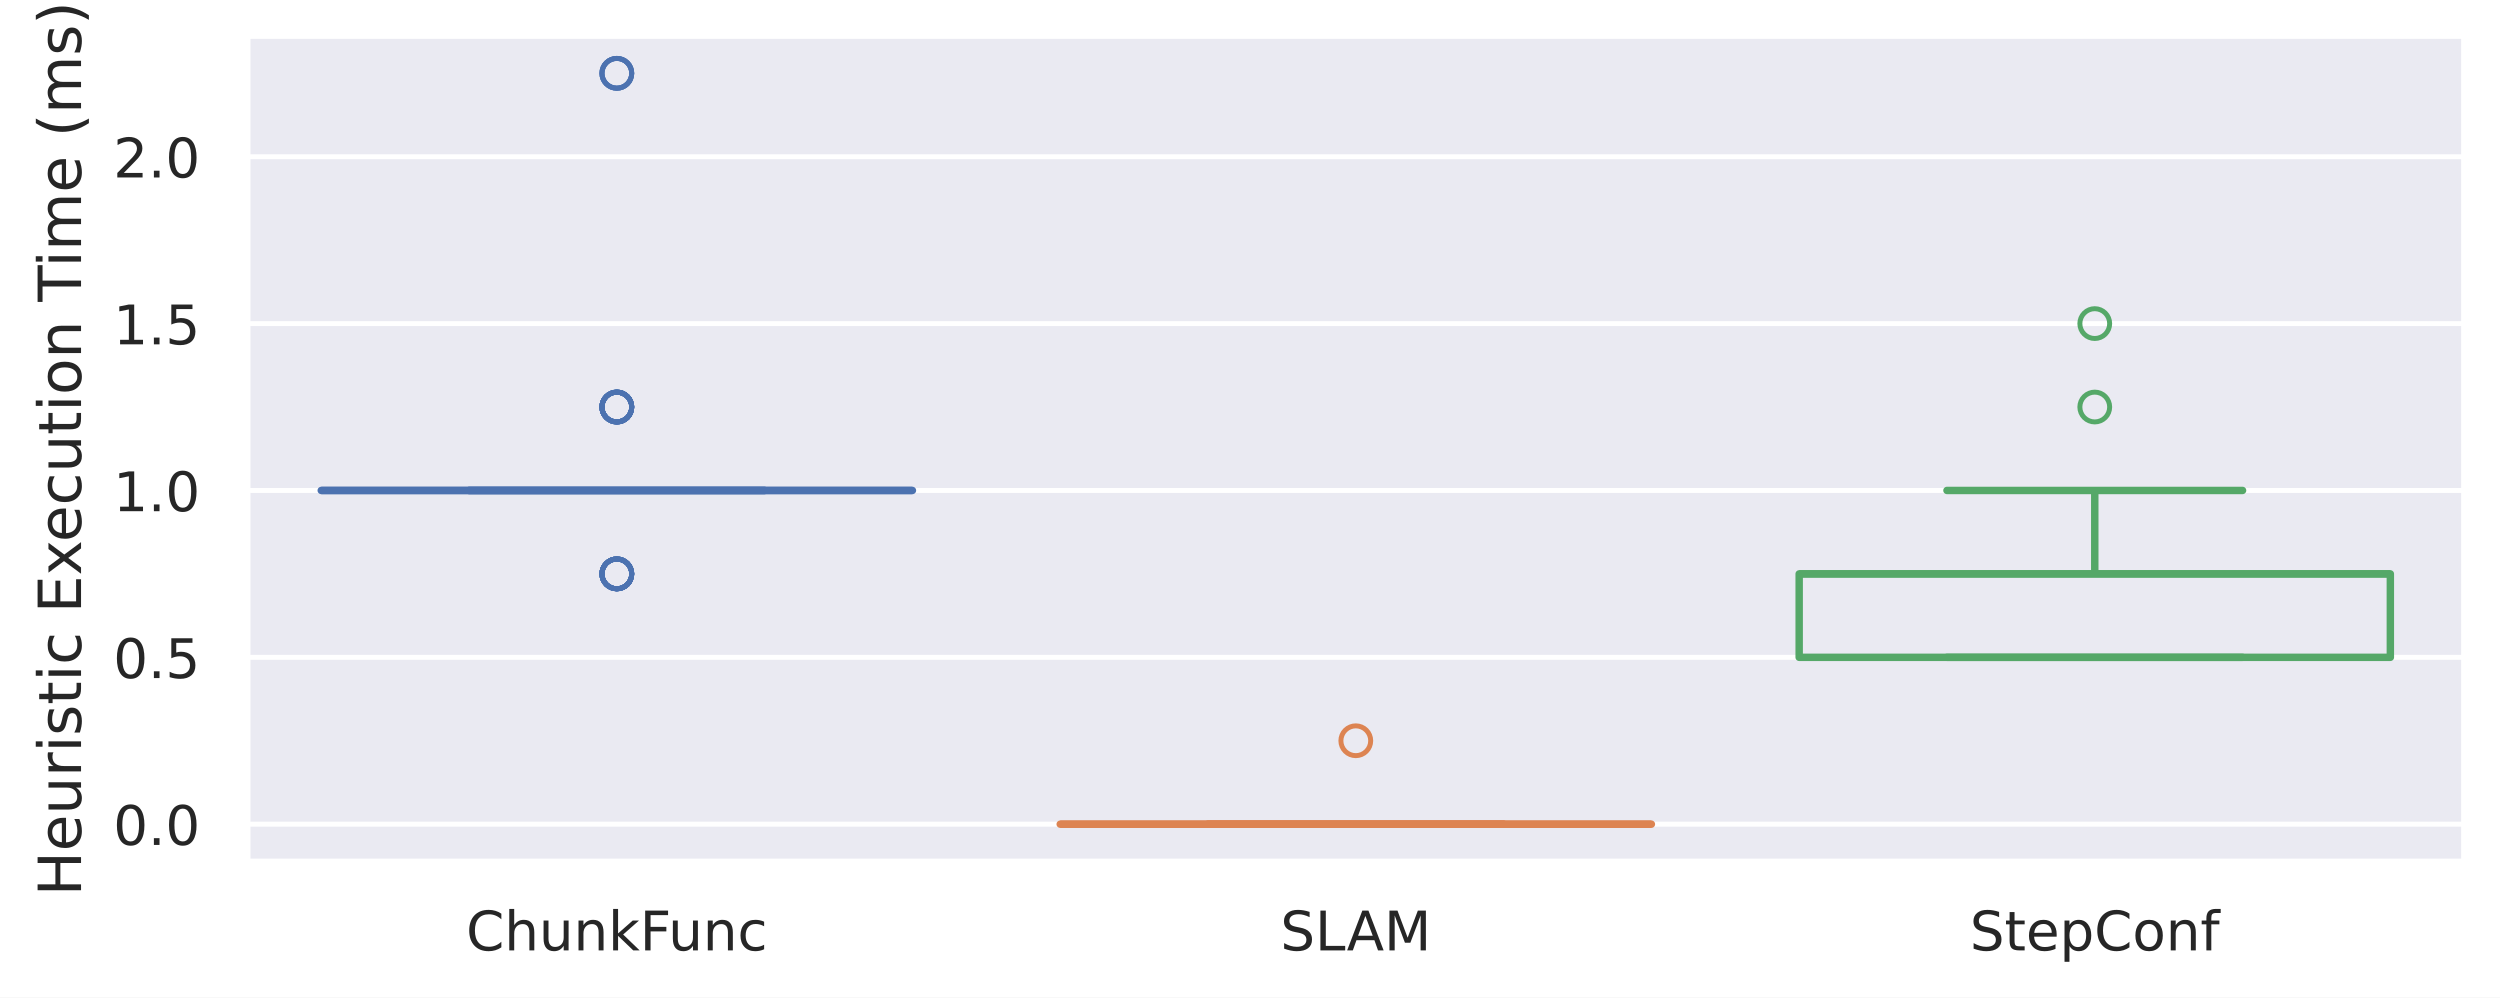
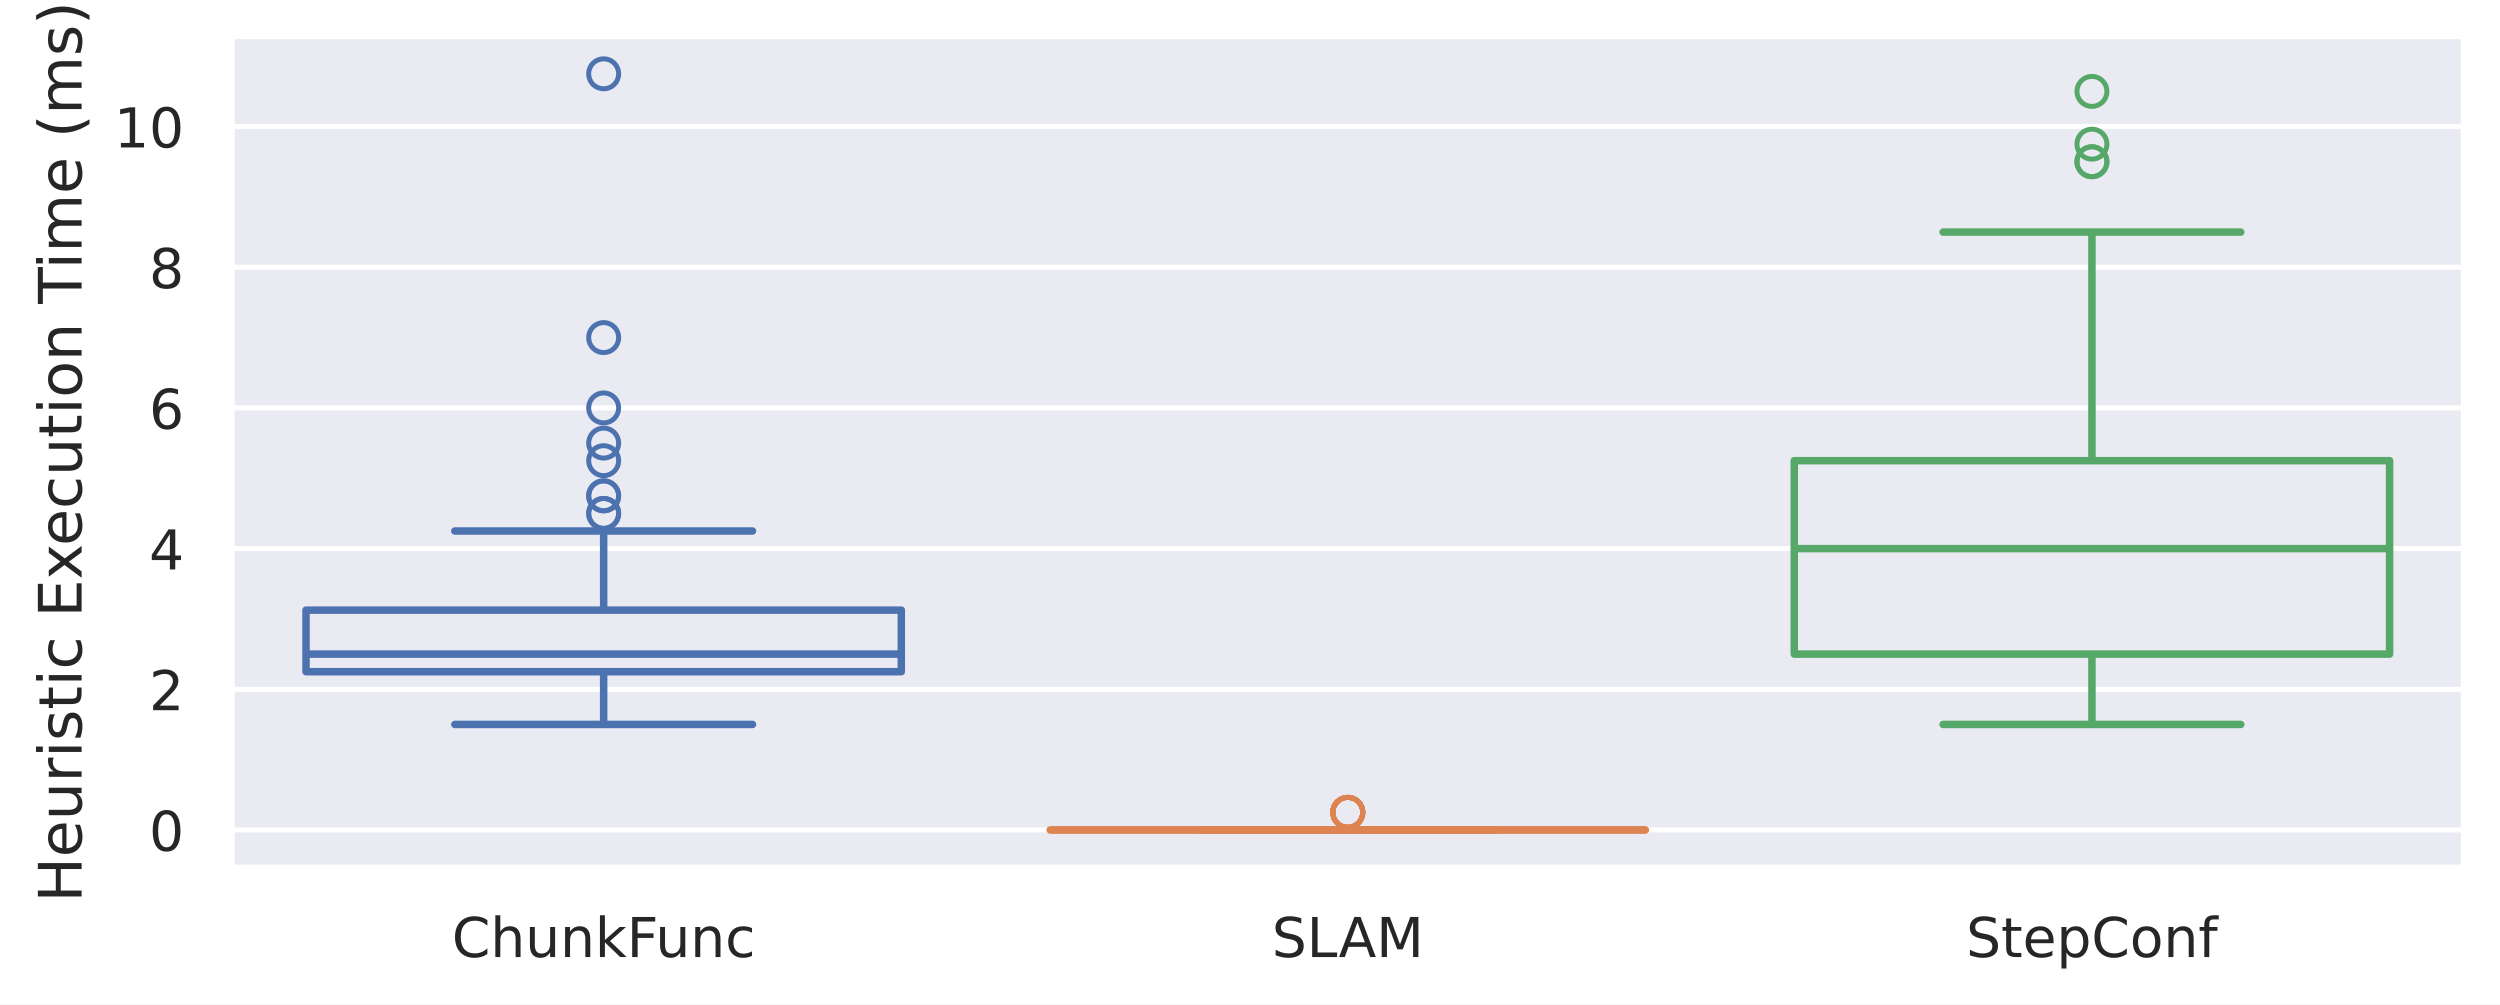
- <svg xmlns="http://www.w3.org/2000/svg" xmlns:xlink="http://www.w3.org/1999/xlink" width="503.407pt" height="200.866pt" viewBox="0 0 503.407 200.866" version="1.1">
+ <svg xmlns="http://www.w3.org/2000/svg" xmlns:xlink="http://www.w3.org/1999/xlink" width="499.911pt" height="200.866pt" viewBox="0 0 499.911 200.866" version="1.1">
  <defs>
    <style type="text/css">*{stroke-linejoin: round; stroke-linecap: butt}</style>
  </defs>
  <g id="figure_1">
    <g id="patch_1">
-       <path d="M 0 200.866  L 503.407 200.866  L 503.407 0  L 0 0  z " style="fill: #ffffff" />
+       <path d="M 0 200.866  L 499.911 200.866  L 499.911 0  L 0 0  z " style="fill: #ffffff" />
    </g>
    <g id="axes_1">
      <g id="patch_2">
-         <path d="M 49.807 173.52  L 496.207 173.52  L 496.207 7.2  L 49.807 7.2  z " style="fill: #eaeaf2" />
+         <path d="M 46.311 173.52  L 492.711 173.52  L 492.711 7.2  L 46.311 7.2  z " style="fill: #eaeaf2" />
      </g>
      <g id="matplotlib.axis_1">
        <g id="xtick_1">
          <g id="text_1">
-             <g style="fill: #262626" transform="translate(93.86867 191.3783) scale(0.11 -0.11)">
+             <g style="fill: #262626" transform="translate(90.37273 191.3783) scale(0.11 -0.11)">
              <defs>
                <path id="DejaVuSans-43" d="M 4122 4306  L 4122 3641  Q 3803 3938 3442 4084  Q 3081 4231 2675 4231  Q 1875 4231 1450 3742  Q 1025 3253 1025 2328  Q 1025 1406 1450 917  Q 1875 428 2675 428  Q 3081 428 3442 575  Q 3803 722 4122 1019  L 4122 359  Q 3791 134 3420 21  Q 3050 -91 2638 -91  Q 1578 -91 968 557  Q 359 1206 359 2328  Q 359 3453 968 4101  Q 1578 4750 2638 4750  Q 3056 4750 3426 4639  Q 3797 4528 4122 4306  z " transform="scale(0.015625)" />
                <path id="DejaVuSans-68" d="M 3513 2113  L 3513 0  L 2938 0  L 2938 2094  Q 2938 2591 2744 2837  Q 2550 3084 2163 3084  Q 1697 3084 1428 2787  Q 1159 2491 1159 1978  L 1159 0  L 581 0  L 581 4863  L 1159 4863  L 1159 2956  Q 1366 3272 1645 3428  Q 1925 3584 2291 3584  Q 2894 3584 3203 3211  Q 3513 2838 3513 2113  z " transform="scale(0.015625)" />
                <path id="DejaVuSans-75" d="M 544 1381  L 544 3500  L 1119 3500  L 1119 1403  Q 1119 906 1312 657  Q 1506 409 1894 409  Q 2359 409 2629 706  Q 2900 1003 2900 1516  L 2900 3500  L 3475 3500  L 3475 0  L 2900 0  L 2900 538  Q 2691 219 2414 64  Q 2138 -91 1772 -91  Q 1169 -91 856 284  Q 544 659 544 1381  z M 1991 3584  L 1991 3584  z " transform="scale(0.015625)" />
                <path id="DejaVuSans-6e" d="M 3513 2113  L 3513 0  L 2938 0  L 2938 2094  Q 2938 2591 2744 2837  Q 2550 3084 2163 3084  Q 1697 3084 1428 2787  Q 1159 2491 1159 1978  L 1159 0  L 581 0  L 581 3500  L 1159 3500  L 1159 2956  Q 1366 3272 1645 3428  Q 1925 3584 2291 3584  Q 2894 3584 3203 3211  Q 3513 2838 3513 2113  z " transform="scale(0.015625)" />
                <path id="DejaVuSans-6b" d="M 581 4863  L 1159 4863  L 1159 1991  L 2875 3500  L 3609 3500  L 1753 1863  L 3688 0  L 2938 0  L 1159 1709  L 1159 0  L 581 0  L 581 4863  z " transform="scale(0.015625)" />
                <path id="DejaVuSans-46" d="M 628 4666  L 3309 4666  L 3309 4134  L 1259 4134  L 1259 2759  L 3109 2759  L 3109 2228  L 1259 2228  L 1259 0  L 628 0  L 628 4666  z " transform="scale(0.015625)" />
                <path id="DejaVuSans-63" d="M 3122 3366  L 3122 2828  Q 2878 2963 2633 3030  Q 2388 3097 2138 3097  Q 1578 3097 1268 2742  Q 959 2388 959 1747  Q 959 1106 1268 751  Q 1578 397 2138 397  Q 2388 397 2633 464  Q 2878 531 3122 666  L 3122 134  Q 2881 22 2623 -34  Q 2366 -91 2075 -91  Q 1284 -91 818 406  Q 353 903 353 1747  Q 353 2603 823 3093  Q 1294 3584 2113 3584  Q 2378 3584 2631 3529  Q 2884 3475 3122 3366  z " transform="scale(0.015625)" />
              </defs>
              <use xlink:href="#DejaVuSans-43" />
              <use xlink:href="#DejaVuSans-68" x="69.824" />
              <use xlink:href="#DejaVuSans-75" x="133.203" />
              <use xlink:href="#DejaVuSans-6e" x="196.582" />
              <use xlink:href="#DejaVuSans-6b" x="259.961" />
              <use xlink:href="#DejaVuSans-46" x="317.871" />
              <use xlink:href="#DejaVuSans-75" x="369.891" />
              <use xlink:href="#DejaVuSans-6e" x="433.27" />
              <use xlink:href="#DejaVuSans-63" x="496.648" />
            </g>
          </g>
        </g>
        <g id="xtick_2">
          <g id="text_2">
-             <g style="fill: #262626" transform="translate(257.8195 191.3783) scale(0.11 -0.11)">
+             <g style="fill: #262626" transform="translate(254.3235 191.3783) scale(0.11 -0.11)">
              <defs>
                <path id="DejaVuSans-53" d="M 3425 4513  L 3425 3897  Q 3066 4069 2747 4153  Q 2428 4238 2131 4238  Q 1616 4238 1336 4038  Q 1056 3838 1056 3469  Q 1056 3159 1242 3001  Q 1428 2844 1947 2747  L 2328 2669  Q 3034 2534 3370 2195  Q 3706 1856 3706 1288  Q 3706 609 3251 259  Q 2797 -91 1919 -91  Q 1588 -91 1214 -16  Q 841 59 441 206  L 441 856  Q 825 641 1194 531  Q 1563 422 1919 422  Q 2459 422 2753 634  Q 3047 847 3047 1241  Q 3047 1584 2836 1778  Q 2625 1972 2144 2069  L 1759 2144  Q 1053 2284 737 2584  Q 422 2884 422 3419  Q 422 4038 858 4394  Q 1294 4750 2059 4750  Q 2388 4750 2728 4690  Q 3069 4631 3425 4513  z " transform="scale(0.015625)" />
                <path id="DejaVuSans-4c" d="M 628 4666  L 1259 4666  L 1259 531  L 3531 531  L 3531 0  L 628 0  L 628 4666  z " transform="scale(0.015625)" />
                <path id="DejaVuSans-41" d="M 2188 4044  L 1331 1722  L 3047 1722  L 2188 4044  z M 1831 4666  L 2547 4666  L 4325 0  L 3669 0  L 3244 1197  L 1141 1197  L 716 0  L 50 0  L 1831 4666  z " transform="scale(0.015625)" />
                <path id="DejaVuSans-4d" d="M 628 4666  L 1569 4666  L 2759 1491  L 3956 4666  L 4897 4666  L 4897 0  L 4281 0  L 4281 4097  L 3078 897  L 2444 897  L 1241 4097  L 1241 0  L 628 0  L 628 4666  z " transform="scale(0.015625)" />
              </defs>
              <use xlink:href="#DejaVuSans-53" />
              <use xlink:href="#DejaVuSans-4c" x="63.477" />
              <use xlink:href="#DejaVuSans-41" x="121.439" />
              <use xlink:href="#DejaVuSans-4d" x="189.848" />
            </g>
          </g>
        </g>
        <g id="xtick_3">
          <g id="text_3">
-             <g style="fill: #262626" transform="translate(396.6559 191.3783) scale(0.11 -0.11)">
+             <g style="fill: #262626" transform="translate(393.1599 191.3783) scale(0.11 -0.11)">
              <defs>
                <path id="DejaVuSans-74" d="M 1172 4494  L 1172 3500  L 2356 3500  L 2356 3053  L 1172 3053  L 1172 1153  Q 1172 725 1289 603  Q 1406 481 1766 481  L 2356 481  L 2356 0  L 1766 0  Q 1100 0 847 248  Q 594 497 594 1153  L 594 3053  L 172 3053  L 172 3500  L 594 3500  L 594 4494  L 1172 4494  z " transform="scale(0.015625)" />
                <path id="DejaVuSans-65" d="M 3597 1894  L 3597 1613  L 953 1613  Q 991 1019 1311 708  Q 1631 397 2203 397  Q 2534 397 2845 478  Q 3156 559 3463 722  L 3463 178  Q 3153 47 2828 -22  Q 2503 -91 2169 -91  Q 1331 -91 842 396  Q 353 884 353 1716  Q 353 2575 817 3079  Q 1281 3584 2069 3584  Q 2775 3584 3186 3129  Q 3597 2675 3597 1894  z M 3022 2063  Q 3016 2534 2758 2815  Q 2500 3097 2075 3097  Q 1594 3097 1305 2825  Q 1016 2553 972 2059  L 3022 2063  z " transform="scale(0.015625)" />
                <path id="DejaVuSans-70" d="M 1159 525  L 1159 -1331  L 581 -1331  L 581 3500  L 1159 3500  L 1159 2969  Q 1341 3281 1617 3432  Q 1894 3584 2278 3584  Q 2916 3584 3314 3078  Q 3713 2572 3713 1747  Q 3713 922 3314 415  Q 2916 -91 2278 -91  Q 1894 -91 1617 61  Q 1341 213 1159 525  z M 3116 1747  Q 3116 2381 2855 2742  Q 2594 3103 2138 3103  Q 1681 3103 1420 2742  Q 1159 2381 1159 1747  Q 1159 1113 1420 752  Q 1681 391 2138 391  Q 2594 391 2855 752  Q 3116 1113 3116 1747  z " transform="scale(0.015625)" />
                <path id="DejaVuSans-6f" d="M 1959 3097  Q 1497 3097 1228 2736  Q 959 2375 959 1747  Q 959 1119 1226 758  Q 1494 397 1959 397  Q 2419 397 2687 759  Q 2956 1122 2956 1747  Q 2956 2369 2687 2733  Q 2419 3097 1959 3097  z M 1959 3584  Q 2709 3584 3137 3096  Q 3566 2609 3566 1747  Q 3566 888 3137 398  Q 2709 -91 1959 -91  Q 1206 -91 779 398  Q 353 888 353 1747  Q 353 2609 779 3096  Q 1206 3584 1959 3584  z " transform="scale(0.015625)" />
                <path id="DejaVuSans-66" d="M 2375 4863  L 2375 4384  L 1825 4384  Q 1516 4384 1395 4259  Q 1275 4134 1275 3809  L 1275 3500  L 2222 3500  L 2222 3053  L 1275 3053  L 1275 0  L 697 0  L 697 3053  L 147 3053  L 147 3500  L 697 3500  L 697 3744  Q 697 4328 969 4595  Q 1241 4863 1831 4863  L 2375 4863  z " transform="scale(0.015625)" />
              </defs>
              <use xlink:href="#DejaVuSans-53" />
              <use xlink:href="#DejaVuSans-74" x="63.477" />
              <use xlink:href="#DejaVuSans-65" x="102.686" />
              <use xlink:href="#DejaVuSans-70" x="164.209" />
              <use xlink:href="#DejaVuSans-43" x="227.686" />
              <use xlink:href="#DejaVuSans-6f" x="297.51" />
              <use xlink:href="#DejaVuSans-6e" x="358.691" />
              <use xlink:href="#DejaVuSans-66" x="422.07" />
            </g>
          </g>
        </g>
      </g>
      <g id="matplotlib.axis_2">
        <g id="ytick_1">
          <g id="line2d_1">
-             <path d="M 49.807 165.96  L 496.207 165.96  " clip-path="url(#p58099655c0)" style="fill: none; stroke: #ffffff; stroke-linecap: round" />
+             <path d="M 46.311 165.96  L 492.711 165.96  " clip-path="url(#p63c5c1d29a)" style="fill: none; stroke: #ffffff; stroke-linecap: round" />
          </g>
          <g id="text_4">
-             <g style="fill: #262626" transform="translate(22.81375 170.1391) scale(0.11 -0.11)">
+             <g style="fill: #262626" transform="translate(29.8125 170.1391) scale(0.11 -0.11)">
              <defs>
                <path id="DejaVuSans-30" d="M 2034 4250  Q 1547 4250 1301 3770  Q 1056 3291 1056 2328  Q 1056 1369 1301 889  Q 1547 409 2034 409  Q 2525 409 2770 889  Q 3016 1369 3016 2328  Q 3016 3291 2770 3770  Q 2525 4250 2034 4250  z M 2034 4750  Q 2819 4750 3233 4129  Q 3647 3509 3647 2328  Q 3647 1150 3233 529  Q 2819 -91 2034 -91  Q 1250 -91 836 529  Q 422 1150 422 2328  Q 422 3509 836 4129  Q 1250 4750 2034 4750  z " transform="scale(0.015625)" />
-                 <path id="DejaVuSans-2e" d="M 684 794  L 1344 794  L 1344 0  L 684 0  L 684 794  z " transform="scale(0.015625)" />
              </defs>
              <use xlink:href="#DejaVuSans-30" />
-               <use xlink:href="#DejaVuSans-2e" x="63.623" />
-               <use xlink:href="#DejaVuSans-30" x="95.41" />
            </g>
          </g>
        </g>
        <g id="ytick_2">
          <g id="line2d_2">
-             <path d="M 49.807 132.36  L 496.207 132.36  " clip-path="url(#p58099655c0)" style="fill: none; stroke: #ffffff; stroke-linecap: round" />
+             <path d="M 46.311 137.83  L 492.711 137.83  " clip-path="url(#p63c5c1d29a)" style="fill: none; stroke: #ffffff; stroke-linecap: round" />
          </g>
          <g id="text_5">
-             <g style="fill: #262626" transform="translate(22.81375 136.5391) scale(0.11 -0.11)">
-               <defs>
-                 <path id="DejaVuSans-35" d="M 691 4666  L 3169 4666  L 3169 4134  L 1269 4134  L 1269 2991  Q 1406 3038 1543 3061  Q 1681 3084 1819 3084  Q 2600 3084 3056 2656  Q 3513 2228 3513 1497  Q 3513 744 3044 326  Q 2575 -91 1722 -91  Q 1428 -91 1123 -41  Q 819 9 494 109  L 494 744  Q 775 591 1075 516  Q 1375 441 1709 441  Q 2250 441 2565 725  Q 2881 1009 2881 1497  Q 2881 1984 2565 2268  Q 2250 2553 1709 2553  Q 1456 2553 1204 2497  Q 953 2441 691 2322  L 691 4666  z " transform="scale(0.015625)" />
-               </defs>
-               <use xlink:href="#DejaVuSans-30" />
-               <use xlink:href="#DejaVuSans-2e" x="63.623" />
-               <use xlink:href="#DejaVuSans-35" x="95.41" />
+             <g style="fill: #262626" transform="translate(29.8125 142.0089) scale(0.11 -0.11)">
+               <defs>
+                 <path id="DejaVuSans-32" d="M 1228 531  L 3431 531  L 3431 0  L 469 0  L 469 531  Q 828 903 1448 1529  Q 2069 2156 2228 2338  Q 2531 2678 2651 2914  Q 2772 3150 2772 3378  Q 2772 3750 2511 3984  Q 2250 4219 1831 4219  Q 1534 4219 1204 4116  Q 875 4013 500 3803  L 500 4441  Q 881 4594 1212 4672  Q 1544 4750 1819 4750  Q 2544 4750 2975 4387  Q 3406 4025 3406 3419  Q 3406 3131 3298 2873  Q 3191 2616 2906 2266  Q 2828 2175 2409 1742  Q 1991 1309 1228 531  z " transform="scale(0.015625)" />
+               </defs>
+               <use xlink:href="#DejaVuSans-32" />
            </g>
          </g>
        </g>
        <g id="ytick_3">
          <g id="line2d_3">
-             <path d="M 49.807 98.76  L 496.207 98.76  " clip-path="url(#p58099655c0)" style="fill: none; stroke: #ffffff; stroke-linecap: round" />
+             <path d="M 46.311 109.7  L 492.711 109.7  " clip-path="url(#p63c5c1d29a)" style="fill: none; stroke: #ffffff; stroke-linecap: round" />
          </g>
          <g id="text_6">
-             <g style="fill: #262626" transform="translate(22.81375 102.9391) scale(0.11 -0.11)">
-               <defs>
-                 <path id="DejaVuSans-31" d="M 794 531  L 1825 531  L 1825 4091  L 703 3866  L 703 4441  L 1819 4666  L 2450 4666  L 2450 531  L 3481 531  L 3481 0  L 794 0  L 794 531  z " transform="scale(0.015625)" />
-               </defs>
-               <use xlink:href="#DejaVuSans-31" />
-               <use xlink:href="#DejaVuSans-2e" x="63.623" />
-               <use xlink:href="#DejaVuSans-30" x="95.41" />
+             <g style="fill: #262626" transform="translate(29.8125 113.8787) scale(0.11 -0.11)">
+               <defs>
+                 <path id="DejaVuSans-34" d="M 2419 4116  L 825 1625  L 2419 1625  L 2419 4116  z M 2253 4666  L 3047 4666  L 3047 1625  L 3713 1625  L 3713 1100  L 3047 1100  L 3047 0  L 2419 0  L 2419 1100  L 313 1100  L 313 1709  L 2253 4666  z " transform="scale(0.015625)" />
+               </defs>
+               <use xlink:href="#DejaVuSans-34" />
            </g>
          </g>
        </g>
        <g id="ytick_4">
          <g id="line2d_4">
-             <path d="M 49.807 65.16  L 496.207 65.16  " clip-path="url(#p58099655c0)" style="fill: none; stroke: #ffffff; stroke-linecap: round" />
+             <path d="M 46.311 81.569  L 492.711 81.569  " clip-path="url(#p63c5c1d29a)" style="fill: none; stroke: #ffffff; stroke-linecap: round" />
          </g>
          <g id="text_7">
-             <g style="fill: #262626" transform="translate(22.81375 69.33914) scale(0.11 -0.11)">
-               <use xlink:href="#DejaVuSans-31" />
-               <use xlink:href="#DejaVuSans-2e" x="63.623" />
-               <use xlink:href="#DejaVuSans-35" x="95.41" />
+             <g style="fill: #262626" transform="translate(29.8125 85.74844) scale(0.11 -0.11)">
+               <defs>
+                 <path id="DejaVuSans-36" d="M 2113 2584  Q 1688 2584 1439 2293  Q 1191 2003 1191 1497  Q 1191 994 1439 701  Q 1688 409 2113 409  Q 2538 409 2786 701  Q 3034 994 3034 1497  Q 3034 2003 2786 2293  Q 2538 2584 2113 2584  z M 3366 4563  L 3366 3988  Q 3128 4100 2886 4159  Q 2644 4219 2406 4219  Q 1781 4219 1451 3797  Q 1122 3375 1075 2522  Q 1259 2794 1537 2939  Q 1816 3084 2150 3084  Q 2853 3084 3261 2657  Q 3669 2231 3669 1497  Q 3669 778 3244 343  Q 2819 -91 2113 -91  Q 1303 -91 875 529  Q 447 1150 447 2328  Q 447 3434 972 4092  Q 1497 4750 2381 4750  Q 2619 4750 2861 4703  Q 3103 4656 3366 4563  z " transform="scale(0.015625)" />
+               </defs>
+               <use xlink:href="#DejaVuSans-36" />
            </g>
          </g>
        </g>
        <g id="ytick_5">
          <g id="line2d_5">
-             <path d="M 49.807 31.56  L 496.207 31.56  " clip-path="url(#p58099655c0)" style="fill: none; stroke: #ffffff; stroke-linecap: round" />
+             <path d="M 46.311 53.439  L 492.711 53.439  " clip-path="url(#p63c5c1d29a)" style="fill: none; stroke: #ffffff; stroke-linecap: round" />
          </g>
          <g id="text_8">
-             <g style="fill: #262626" transform="translate(22.81375 35.73914) scale(0.11 -0.11)">
-               <defs>
-                 <path id="DejaVuSans-32" d="M 1228 531  L 3431 531  L 3431 0  L 469 0  L 469 531  Q 828 903 1448 1529  Q 2069 2156 2228 2338  Q 2531 2678 2651 2914  Q 2772 3150 2772 3378  Q 2772 3750 2511 3984  Q 2250 4219 1831 4219  Q 1534 4219 1204 4116  Q 875 4013 500 3803  L 500 4441  Q 881 4594 1212 4672  Q 1544 4750 1819 4750  Q 2544 4750 2975 4387  Q 3406 4025 3406 3419  Q 3406 3131 3298 2873  Q 3191 2616 2906 2266  Q 2828 2175 2409 1742  Q 1991 1309 1228 531  z " transform="scale(0.015625)" />
-               </defs>
-               <use xlink:href="#DejaVuSans-32" />
-               <use xlink:href="#DejaVuSans-2e" x="63.623" />
-               <use xlink:href="#DejaVuSans-30" x="95.41" />
-             </g>
-           </g>
-         </g>
-         <g id="text_9">
+             <g style="fill: #262626" transform="translate(29.8125 57.61821) scale(0.11 -0.11)">
+               <defs>
+                 <path id="DejaVuSans-38" d="M 2034 2216  Q 1584 2216 1326 1975  Q 1069 1734 1069 1313  Q 1069 891 1326 650  Q 1584 409 2034 409  Q 2484 409 2743 651  Q 3003 894 3003 1313  Q 3003 1734 2745 1975  Q 2488 2216 2034 2216  z M 1403 2484  Q 997 2584 770 2862  Q 544 3141 544 3541  Q 544 4100 942 4425  Q 1341 4750 2034 4750  Q 2731 4750 3128 4425  Q 3525 4100 3525 3541  Q 3525 3141 3298 2862  Q 3072 2584 2669 2484  Q 3125 2378 3379 2068  Q 3634 1759 3634 1313  Q 3634 634 3220 271  Q 2806 -91 2034 -91  Q 1263 -91 848 271  Q 434 634 434 1313  Q 434 1759 690 2068  Q 947 2378 1403 2484  z M 1172 3481  Q 1172 3119 1398 2916  Q 1625 2713 2034 2713  Q 2441 2713 2670 2916  Q 2900 3119 2900 3481  Q 2900 3844 2670 4047  Q 2441 4250 2034 4250  Q 1625 4250 1398 4047  Q 1172 3844 1172 3481  z " transform="scale(0.015625)" />
+               </defs>
+               <use xlink:href="#DejaVuSans-38" />
+             </g>
+           </g>
+         </g>
+         <g id="ytick_6">
+           <g id="line2d_6">
+             <path d="M 46.311 25.309  L 492.711 25.309  " clip-path="url(#p63c5c1d29a)" style="fill: none; stroke: #ffffff; stroke-linecap: round" />
+           </g>
+           <g id="text_9">
+             <g style="fill: #262626" transform="translate(22.81375 29.48798) scale(0.11 -0.11)">
+               <defs>
+                 <path id="DejaVuSans-31" d="M 794 531  L 1825 531  L 1825 4091  L 703 3866  L 703 4441  L 1819 4666  L 2450 4666  L 2450 531  L 3481 531  L 3481 0  L 794 0  L 794 531  z " transform="scale(0.015625)" />
+               </defs>
+               <use xlink:href="#DejaVuSans-31" />
+               <use xlink:href="#DejaVuSans-30" x="63.623" />
+             </g>
+           </g>
+         </g>
+         <g id="text_10">
          <g style="fill: #262626" transform="translate(16.31812 180.4378) rotate(-90) scale(0.12 -0.12)">
            <defs>
              <path id="DejaVuSans-48" d="M 628 4666  L 1259 4666  L 1259 2753  L 3553 2753  L 3553 4666  L 4184 4666  L 4184 0  L 3553 0  L 3553 2222  L 1259 2222  L 1259 0  L 628 0  L 628 4666  z " transform="scale(0.015625)" />
              <path id="DejaVuSans-72" d="M 2631 2963  Q 2534 3019 2420 3045  Q 2306 3072 2169 3072  Q 1681 3072 1420 2755  Q 1159 2438 1159 1844  L 1159 0  L 581 0  L 581 3500  L 1159 3500  L 1159 2956  Q 1341 3275 1631 3429  Q 1922 3584 2338 3584  Q 2397 3584 2469 3576  Q 2541 3569 2628 3553  L 2631 2963  z " transform="scale(0.015625)" />
              <path id="DejaVuSans-69" d="M 603 3500  L 1178 3500  L 1178 0  L 603 0  L 603 3500  z M 603 4863  L 1178 4863  L 1178 4134  L 603 4134  L 603 4863  z " transform="scale(0.015625)" />
              <path id="DejaVuSans-73" d="M 2834 3397  L 2834 2853  Q 2591 2978 2328 3040  Q 2066 3103 1784 3103  Q 1356 3103 1142 2972  Q 928 2841 928 2578  Q 928 2378 1081 2264  Q 1234 2150 1697 2047  L 1894 2003  Q 2506 1872 2764 1633  Q 3022 1394 3022 966  Q 3022 478 2636 193  Q 2250 -91 1575 -91  Q 1294 -91 989 -36  Q 684 19 347 128  L 347 722  Q 666 556 975 473  Q 1284 391 1588 391  Q 1994 391 2212 530  Q 2431 669 2431 922  Q 2431 1156 2273 1281  Q 2116 1406 1581 1522  L 1381 1569  Q 847 1681 609 1914  Q 372 2147 372 2553  Q 372 3047 722 3315  Q 1072 3584 1716 3584  Q 2034 3584 2315 3537  Q 2597 3491 2834 3397  z " transform="scale(0.015625)" />
              <path id="DejaVuSans-20" transform="scale(0.015625)" />
              <path id="DejaVuSans-45" d="M 628 4666  L 3578 4666  L 3578 4134  L 1259 4134  L 1259 2753  L 3481 2753  L 3481 2222  L 1259 2222  L 1259 531  L 3634 531  L 3634 0  L 628 0  L 628 4666  z " transform="scale(0.015625)" />
              <path id="DejaVuSans-78" d="M 3513 3500  L 2247 1797  L 3578 0  L 2900 0  L 1881 1375  L 863 0  L 184 0  L 1544 1831  L 300 3500  L 978 3500  L 1906 2253  L 2834 3500  L 3513 3500  z " transform="scale(0.015625)" />
              <path id="DejaVuSans-54" d="M -19 4666  L 3928 4666  L 3928 4134  L 2272 4134  L 2272 0  L 1638 0  L 1638 4134  L -19 4134  L -19 4666  z " transform="scale(0.015625)" />
              <path id="DejaVuSans-6d" d="M 3328 2828  Q 3544 3216 3844 3400  Q 4144 3584 4550 3584  Q 5097 3584 5394 3201  Q 5691 2819 5691 2113  L 5691 0  L 5113 0  L 5113 2094  Q 5113 2597 4934 2840  Q 4756 3084 4391 3084  Q 3944 3084 3684 2787  Q 3425 2491 3425 1978  L 3425 0  L 2847 0  L 2847 2094  Q 2847 2600 2669 2842  Q 2491 3084 2119 3084  Q 1678 3084 1418 2786  Q 1159 2488 1159 1978  L 1159 0  L 581 0  L 581 3500  L 1159 3500  L 1159 2956  Q 1356 3278 1631 3431  Q 1906 3584 2284 3584  Q 2666 3584 2933 3390  Q 3200 3197 3328 2828  z " transform="scale(0.015625)" />
              <path id="DejaVuSans-28" d="M 1984 4856  Q 1566 4138 1362 3434  Q 1159 2731 1159 2009  Q 1159 1288 1364 580  Q 1569 -128 1984 -844  L 1484 -844  Q 1016 -109 783 600  Q 550 1309 550 2009  Q 550 2706 781 3412  Q 1013 4119 1484 4856  L 1984 4856  z " transform="scale(0.015625)" />
              <path id="DejaVuSans-29" d="M 513 4856  L 1013 4856  Q 1481 4119 1714 3412  Q 1947 2706 1947 2009  Q 1947 1309 1714 600  Q 1481 -109 1013 -844  L 513 -844  Q 928 -128 1133 580  Q 1338 1288 1338 2009  Q 1338 2731 1133 3434  Q 928 4138 513 4856  z " transform="scale(0.015625)" />
            </defs>
            <use xlink:href="#DejaVuSans-48" />
            <use xlink:href="#DejaVuSans-65" x="75.195" />
            <use xlink:href="#DejaVuSans-75" x="136.719" />
            <use xlink:href="#DejaVuSans-72" x="200.098" />
            <use xlink:href="#DejaVuSans-69" x="241.211" />
            <use xlink:href="#DejaVuSans-73" x="268.994" />
            <use xlink:href="#DejaVuSans-74" x="321.094" />
            <use xlink:href="#DejaVuSans-69" x="360.303" />
            <use xlink:href="#DejaVuSans-63" x="388.086" />
            <use xlink:href="#DejaVuSans-20" x="443.066" />
            <use xlink:href="#DejaVuSans-45" x="474.854" />
            <use xlink:href="#DejaVuSans-78" x="538.037" />
            <use xlink:href="#DejaVuSans-65" x="594.092" />
            <use xlink:href="#DejaVuSans-63" x="655.615" />
            <use xlink:href="#DejaVuSans-75" x="710.596" />
            <use xlink:href="#DejaVuSans-74" x="773.975" />
            <use xlink:href="#DejaVuSans-69" x="813.184" />
            <use xlink:href="#DejaVuSans-6f" x="840.967" />
            <use xlink:href="#DejaVuSans-6e" x="902.148" />
            <use xlink:href="#DejaVuSans-20" x="965.527" />
            <use xlink:href="#DejaVuSans-54" x="997.314" />
            <use xlink:href="#DejaVuSans-69" x="1055.273" />
            <use xlink:href="#DejaVuSans-6d" x="1083.057" />
            <use xlink:href="#DejaVuSans-65" x="1180.469" />
            <use xlink:href="#DejaVuSans-20" x="1241.992" />
            <use xlink:href="#DejaVuSans-28" x="1273.779" />
            <use xlink:href="#DejaVuSans-6d" x="1312.793" />
            <use xlink:href="#DejaVuSans-73" x="1410.205" />
            <use xlink:href="#DejaVuSans-29" x="1462.305" />
          </g>
        </g>
      </g>
-       <g id="line2d_6">
-         <path d="M 64.687 98.76  L 183.727 98.76  L 183.727 98.76  L 64.687 98.76  L 64.687 98.76  " clip-path="url(#p58099655c0)" style="fill: none; stroke: #4c72b0; stroke-width: 1.5; stroke-linecap: round" />
-       </g>
      <g id="line2d_7">
-         <path d="M 124.207 98.76  L 124.207 98.76  " clip-path="url(#p58099655c0)" style="fill: none; stroke: #4c72b0; stroke-width: 1.5" />
+         <path d="M 61.191 134.313  L 180.231 134.313  L 180.231 122.007  L 61.191 122.007  L 61.191 134.313  " clip-path="url(#p63c5c1d29a)" style="fill: none; stroke: #4c72b0; stroke-width: 1.5; stroke-linecap: round" />
      </g>
      <g id="line2d_8">
-         <path d="M 124.207 98.76  L 124.207 98.76  " clip-path="url(#p58099655c0)" style="fill: none; stroke: #4c72b0; stroke-width: 1.5" />
+         <path d="M 120.711 134.313  L 120.711 144.862  " clip-path="url(#p63c5c1d29a)" style="fill: none; stroke: #4c72b0; stroke-width: 1.5" />
      </g>
      <g id="line2d_9">
-         <path d="M 94.447 98.76  L 153.967 98.76  " clip-path="url(#p58099655c0)" style="fill: none; stroke: #4c72b0; stroke-width: 1.5; stroke-linecap: round" />
+         <path d="M 120.711 122.007  L 120.711 106.183  " clip-path="url(#p63c5c1d29a)" style="fill: none; stroke: #4c72b0; stroke-width: 1.5" />
      </g>
      <g id="line2d_10">
-         <path d="M 94.447 98.76  L 153.967 98.76  " clip-path="url(#p58099655c0)" style="fill: none; stroke: #4c72b0; stroke-width: 1.5; stroke-linecap: round" />
+         <path d="M 90.951 144.862  L 150.471 144.862  " clip-path="url(#p63c5c1d29a)" style="fill: none; stroke: #4c72b0; stroke-width: 1.5; stroke-linecap: round" />
      </g>
      <g id="line2d_11">
+         <path d="M 90.951 106.183  L 150.471 106.183  " clip-path="url(#p63c5c1d29a)" style="fill: none; stroke: #4c72b0; stroke-width: 1.5; stroke-linecap: round" />
+       </g>
+       <g id="line2d_12">
        <defs>
-           <path id="m6075a7007a" d="M 0 3  C 0.796 3 1.559 2.684 2.121 2.121  C 2.684 1.559 3 0.796 3 0  C 3 -0.796 2.684 -1.559 2.121 -2.121  C 1.559 -2.684 0.796 -3 0 -3  C -0.796 -3 -1.559 -2.684 -2.121 -2.121  C -2.684 -1.559 -3 -0.796 -3 0  C -3 0.796 -2.684 1.559 -2.121 2.121  C -1.559 2.684 -0.796 3 0 3  z " style="stroke: #4c72b0" />
+           <path id="ma8f4f6faa8" d="M 0 3  C 0.796 3 1.559 2.684 2.121 2.121  C 2.684 1.559 3 0.796 3 0  C 3 -0.796 2.684 -1.559 2.121 -2.121  C 1.559 -2.684 0.796 -3 0 -3  C -0.796 -3 -1.559 -2.684 -2.121 -2.121  C -2.684 -1.559 -3 -0.796 -3 0  C -3 0.796 -2.684 1.559 -2.121 2.121  C -1.559 2.684 -0.796 3 0 3  z " style="stroke: #4c72b0" />
        </defs>
-         <g clip-path="url(#p58099655c0)">
-           <use xlink:href="#m6075a7007a" x="124.207" y="115.56" style="fill-opacity: 0; stroke: #4c72b0" />
-           <use xlink:href="#m6075a7007a" x="124.207" y="115.56" style="fill-opacity: 0; stroke: #4c72b0" />
-           <use xlink:href="#m6075a7007a" x="124.207" y="115.56" style="fill-opacity: 0; stroke: #4c72b0" />
-           <use xlink:href="#m6075a7007a" x="124.207" y="115.56" style="fill-opacity: 0; stroke: #4c72b0" />
-           <use xlink:href="#m6075a7007a" x="124.207" y="115.56" style="fill-opacity: 0; stroke: #4c72b0" />
-           <use xlink:href="#m6075a7007a" x="124.207" y="115.56" style="fill-opacity: 0; stroke: #4c72b0" />
-           <use xlink:href="#m6075a7007a" x="124.207" y="115.56" style="fill-opacity: 0; stroke: #4c72b0" />
-           <use xlink:href="#m6075a7007a" x="124.207" y="115.56" style="fill-opacity: 0; stroke: #4c72b0" />
-           <use xlink:href="#m6075a7007a" x="124.207" y="81.96" style="fill-opacity: 0; stroke: #4c72b0" />
-           <use xlink:href="#m6075a7007a" x="124.207" y="81.96" style="fill-opacity: 0; stroke: #4c72b0" />
-           <use xlink:href="#m6075a7007a" x="124.207" y="81.96" style="fill-opacity: 0; stroke: #4c72b0" />
-           <use xlink:href="#m6075a7007a" x="124.207" y="14.76" style="fill-opacity: 0; stroke: #4c72b0" />
-           <use xlink:href="#m6075a7007a" x="124.207" y="81.96" style="fill-opacity: 0; stroke: #4c72b0" />
-           <use xlink:href="#m6075a7007a" x="124.207" y="81.96" style="fill-opacity: 0; stroke: #4c72b0" />
-           <use xlink:href="#m6075a7007a" x="124.207" y="81.96" style="fill-opacity: 0; stroke: #4c72b0" />
-           <use xlink:href="#m6075a7007a" x="124.207" y="81.96" style="fill-opacity: 0; stroke: #4c72b0" />
-           <use xlink:href="#m6075a7007a" x="124.207" y="81.96" style="fill-opacity: 0; stroke: #4c72b0" />
-           <use xlink:href="#m6075a7007a" x="124.207" y="14.76" style="fill-opacity: 0; stroke: #4c72b0" />
-           <use xlink:href="#m6075a7007a" x="124.207" y="14.76" style="fill-opacity: 0; stroke: #4c72b0" />
-         </g>
-       </g>
-       <g id="line2d_12">
-         <path d="M 213.487 165.96  L 332.527 165.96  L 332.527 165.96  L 213.487 165.96  L 213.487 165.96  " clip-path="url(#p58099655c0)" style="fill: none; stroke: #dd8452; stroke-width: 1.5; stroke-linecap: round" />
+         <g clip-path="url(#p63c5c1d29a)">
+           <use xlink:href="#ma8f4f6faa8" x="120.711" y="81.569" style="fill-opacity: 0; stroke: #4c72b0" />
+           <use xlink:href="#ma8f4f6faa8" x="120.711" y="102.667" style="fill-opacity: 0; stroke: #4c72b0" />
+           <use xlink:href="#ma8f4f6faa8" x="120.711" y="67.504" style="fill-opacity: 0; stroke: #4c72b0" />
+           <use xlink:href="#ma8f4f6faa8" x="120.711" y="88.602" style="fill-opacity: 0; stroke: #4c72b0" />
+           <use xlink:href="#ma8f4f6faa8" x="120.711" y="14.76" style="fill-opacity: 0; stroke: #4c72b0" />
+           <use xlink:href="#ma8f4f6faa8" x="120.711" y="102.667" style="fill-opacity: 0; stroke: #4c72b0" />
+           <use xlink:href="#ma8f4f6faa8" x="120.711" y="92.118" style="fill-opacity: 0; stroke: #4c72b0" />
+           <use xlink:href="#ma8f4f6faa8" x="120.711" y="99.151" style="fill-opacity: 0; stroke: #4c72b0" />
+           <use xlink:href="#ma8f4f6faa8" x="120.711" y="99.151" style="fill-opacity: 0; stroke: #4c72b0" />
+         </g>
      </g>
      <g id="line2d_13">
-         <path d="M 273.007 165.96  L 273.007 165.96  " clip-path="url(#p58099655c0)" style="fill: none; stroke: #dd8452; stroke-width: 1.5" />
+         <path d="M 209.991 165.96  L 329.031 165.96  L 329.031 165.96  L 209.991 165.96  L 209.991 165.96  " clip-path="url(#p63c5c1d29a)" style="fill: none; stroke: #dd8452; stroke-width: 1.5; stroke-linecap: round" />
      </g>
      <g id="line2d_14">
-         <path d="M 273.007 165.96  L 273.007 165.96  " clip-path="url(#p58099655c0)" style="fill: none; stroke: #dd8452; stroke-width: 1.5" />
+         <path d="M 269.511 165.96  L 269.511 165.96  " clip-path="url(#p63c5c1d29a)" style="fill: none; stroke: #dd8452; stroke-width: 1.5" />
      </g>
      <g id="line2d_15">
-         <path d="M 243.247 165.96  L 302.767 165.96  " clip-path="url(#p58099655c0)" style="fill: none; stroke: #dd8452; stroke-width: 1.5; stroke-linecap: round" />
+         <path d="M 269.511 165.96  L 269.511 165.96  " clip-path="url(#p63c5c1d29a)" style="fill: none; stroke: #dd8452; stroke-width: 1.5" />
      </g>
      <g id="line2d_16">
-         <path d="M 243.247 165.96  L 302.767 165.96  " clip-path="url(#p58099655c0)" style="fill: none; stroke: #dd8452; stroke-width: 1.5; stroke-linecap: round" />
+         <path d="M 239.751 165.96  L 299.271 165.96  " clip-path="url(#p63c5c1d29a)" style="fill: none; stroke: #dd8452; stroke-width: 1.5; stroke-linecap: round" />
      </g>
      <g id="line2d_17">
+         <path d="M 239.751 165.96  L 299.271 165.96  " clip-path="url(#p63c5c1d29a)" style="fill: none; stroke: #dd8452; stroke-width: 1.5; stroke-linecap: round" />
+       </g>
+       <g id="line2d_18">
        <defs>
-           <path id="m889389b90b" d="M 0 3  C 0.796 3 1.559 2.684 2.121 2.121  C 2.684 1.559 3 0.796 3 0  C 3 -0.796 2.684 -1.559 2.121 -2.121  C 1.559 -2.684 0.796 -3 0 -3  C -0.796 -3 -1.559 -2.684 -2.121 -2.121  C -2.684 -1.559 -3 -0.796 -3 0  C -3 0.796 -2.684 1.559 -2.121 2.121  C -1.559 2.684 -0.796 3 0 3  z " style="stroke: #dd8452" />
+           <path id="m163d4c119a" d="M 0 3  C 0.796 3 1.559 2.684 2.121 2.121  C 2.684 1.559 3 0.796 3 0  C 3 -0.796 2.684 -1.559 2.121 -2.121  C 1.559 -2.684 0.796 -3 0 -3  C -0.796 -3 -1.559 -2.684 -2.121 -2.121  C -2.684 -1.559 -3 -0.796 -3 0  C -3 0.796 -2.684 1.559 -2.121 2.121  C -1.559 2.684 -0.796 3 0 3  z " style="stroke: #dd8452" />
        </defs>
-         <g clip-path="url(#p58099655c0)">
-           <use xlink:href="#m889389b90b" x="273.007" y="149.16" style="fill-opacity: 0; stroke: #dd8452" />
-         </g>
-       </g>
-       <g id="line2d_18">
-         <path d="M 362.287 132.36  L 481.327 132.36  L 481.327 115.56  L 362.287 115.56  L 362.287 132.36  " clip-path="url(#p58099655c0)" style="fill: none; stroke: #55a868; stroke-width: 1.5; stroke-linecap: round" />
+         <g clip-path="url(#p63c5c1d29a)">
+           <use xlink:href="#m163d4c119a" x="269.511" y="162.444" style="fill-opacity: 0; stroke: #dd8452" />
+           <use xlink:href="#m163d4c119a" x="269.511" y="162.444" style="fill-opacity: 0; stroke: #dd8452" />
+           <use xlink:href="#m163d4c119a" x="269.511" y="162.444" style="fill-opacity: 0; stroke: #dd8452" />
+           <use xlink:href="#m163d4c119a" x="269.511" y="162.444" style="fill-opacity: 0; stroke: #dd8452" />
+           <use xlink:href="#m163d4c119a" x="269.511" y="162.444" style="fill-opacity: 0; stroke: #dd8452" />
+           <use xlink:href="#m163d4c119a" x="269.511" y="162.444" style="fill-opacity: 0; stroke: #dd8452" />
+           <use xlink:href="#m163d4c119a" x="269.511" y="162.444" style="fill-opacity: 0; stroke: #dd8452" />
+           <use xlink:href="#m163d4c119a" x="269.511" y="162.444" style="fill-opacity: 0; stroke: #dd8452" />
+         </g>
      </g>
      <g id="line2d_19">
-         <path d="M 421.807 132.36  L 421.807 132.36  " clip-path="url(#p58099655c0)" style="fill: none; stroke: #55a868; stroke-width: 1.5" />
+         <path d="M 358.791 130.797  L 477.831 130.797  L 477.831 92.118  L 358.791 92.118  L 358.791 130.797  " clip-path="url(#p63c5c1d29a)" style="fill: none; stroke: #55a868; stroke-width: 1.5; stroke-linecap: round" />
      </g>
      <g id="line2d_20">
-         <path d="M 421.807 115.56  L 421.807 98.76  " clip-path="url(#p58099655c0)" style="fill: none; stroke: #55a868; stroke-width: 1.5" />
+         <path d="M 418.311 130.797  L 418.311 144.862  " clip-path="url(#p63c5c1d29a)" style="fill: none; stroke: #55a868; stroke-width: 1.5" />
      </g>
      <g id="line2d_21">
-         <path d="M 392.047 132.36  L 451.567 132.36  " clip-path="url(#p58099655c0)" style="fill: none; stroke: #55a868; stroke-width: 1.5; stroke-linecap: round" />
+         <path d="M 418.311 92.118  L 418.311 46.407  " clip-path="url(#p63c5c1d29a)" style="fill: none; stroke: #55a868; stroke-width: 1.5" />
      </g>
      <g id="line2d_22">
-         <path d="M 392.047 98.76  L 451.567 98.76  " clip-path="url(#p58099655c0)" style="fill: none; stroke: #55a868; stroke-width: 1.5; stroke-linecap: round" />
+         <path d="M 388.551 144.862  L 448.071 144.862  " clip-path="url(#p63c5c1d29a)" style="fill: none; stroke: #55a868; stroke-width: 1.5; stroke-linecap: round" />
      </g>
      <g id="line2d_23">
+         <path d="M 388.551 46.407  L 448.071 46.407  " clip-path="url(#p63c5c1d29a)" style="fill: none; stroke: #55a868; stroke-width: 1.5; stroke-linecap: round" />
+       </g>
+       <g id="line2d_24">
        <defs>
-           <path id="m9d0c6b90d5" d="M 0 3  C 0.796 3 1.559 2.684 2.121 2.121  C 2.684 1.559 3 0.796 3 0  C 3 -0.796 2.684 -1.559 2.121 -2.121  C 1.559 -2.684 0.796 -3 0 -3  C -0.796 -3 -1.559 -2.684 -2.121 -2.121  C -2.684 -1.559 -3 -0.796 -3 0  C -3 0.796 -2.684 1.559 -2.121 2.121  C -1.559 2.684 -0.796 3 0 3  z " style="stroke: #55a868" />
+           <path id="m6e664c3a0d" d="M 0 3  C 0.796 3 1.559 2.684 2.121 2.121  C 2.684 1.559 3 0.796 3 0  C 3 -0.796 2.684 -1.559 2.121 -2.121  C 1.559 -2.684 0.796 -3 0 -3  C -0.796 -3 -1.559 -2.684 -2.121 -2.121  C -2.684 -1.559 -3 -0.796 -3 0  C -3 0.796 -2.684 1.559 -2.121 2.121  C -1.559 2.684 -0.796 3 0 3  z " style="stroke: #55a868" />
        </defs>
-         <g clip-path="url(#p58099655c0)">
-           <use xlink:href="#m9d0c6b90d5" x="421.807" y="81.96" style="fill-opacity: 0; stroke: #55a868" />
-           <use xlink:href="#m9d0c6b90d5" x="421.807" y="65.16" style="fill-opacity: 0; stroke: #55a868" />
-         </g>
-       </g>
-       <g id="line2d_24">
-         <path d="M 64.687 98.76  L 183.727 98.76  " clip-path="url(#p58099655c0)" style="fill: none; stroke: #4c72b0; stroke-width: 1.5" />
+         <g clip-path="url(#p63c5c1d29a)">
+           <use xlink:href="#m6e664c3a0d" x="418.311" y="18.276" style="fill-opacity: 0; stroke: #55a868" />
+           <use xlink:href="#m6e664c3a0d" x="418.311" y="32.341" style="fill-opacity: 0; stroke: #55a868" />
+           <use xlink:href="#m6e664c3a0d" x="418.311" y="32.341" style="fill-opacity: 0; stroke: #55a868" />
+           <use xlink:href="#m6e664c3a0d" x="418.311" y="28.825" style="fill-opacity: 0; stroke: #55a868" />
+         </g>
      </g>
      <g id="line2d_25">
-         <path d="M 213.487 165.96  L 332.527 165.96  " clip-path="url(#p58099655c0)" style="fill: none; stroke: #dd8452; stroke-width: 1.5" />
+         <path d="M 61.191 130.797  L 180.231 130.797  " clip-path="url(#p63c5c1d29a)" style="fill: none; stroke: #4c72b0; stroke-width: 1.5" />
      </g>
      <g id="line2d_26">
-         <path d="M 362.287 115.56  L 481.327 115.56  " clip-path="url(#p58099655c0)" style="fill: none; stroke: #55a868; stroke-width: 1.5" />
+         <path d="M 209.991 165.96  L 329.031 165.96  " clip-path="url(#p63c5c1d29a)" style="fill: none; stroke: #dd8452; stroke-width: 1.5" />
+       </g>
+       <g id="line2d_27">
+         <path d="M 358.791 109.7  L 477.831 109.7  " clip-path="url(#p63c5c1d29a)" style="fill: none; stroke: #55a868; stroke-width: 1.5" />
      </g>
      <g id="patch_3">
-         <path d="M 49.807 173.52  L 49.807 7.2  " style="fill: none; stroke: #ffffff; stroke-width: 1.25; stroke-linejoin: miter; stroke-linecap: square" />
+         <path d="M 46.311 173.52  L 46.311 7.2  " style="fill: none; stroke: #ffffff; stroke-width: 1.25; stroke-linejoin: miter; stroke-linecap: square" />
      </g>
      <g id="patch_4">
-         <path d="M 496.207 173.52  L 496.207 7.2  " style="fill: none; stroke: #ffffff; stroke-width: 1.25; stroke-linejoin: miter; stroke-linecap: square" />
+         <path d="M 492.711 173.52  L 492.711 7.2  " style="fill: none; stroke: #ffffff; stroke-width: 1.25; stroke-linejoin: miter; stroke-linecap: square" />
      </g>
      <g id="patch_5">
-         <path d="M 49.807 173.52  L 496.207 173.52  " style="fill: none; stroke: #ffffff; stroke-width: 1.25; stroke-linejoin: miter; stroke-linecap: square" />
+         <path d="M 46.311 173.52  L 492.711 173.52  " style="fill: none; stroke: #ffffff; stroke-width: 1.25; stroke-linejoin: miter; stroke-linecap: square" />
      </g>
      <g id="patch_6">
-         <path d="M 49.807 7.2  L 496.207 7.2  " style="fill: none; stroke: #ffffff; stroke-width: 1.25; stroke-linejoin: miter; stroke-linecap: square" />
+         <path d="M 46.311 7.2  L 492.711 7.2  " style="fill: none; stroke: #ffffff; stroke-width: 1.25; stroke-linejoin: miter; stroke-linecap: square" />
      </g>
    </g>
  </g>
  <defs>
-     <clipPath id="p58099655c0">
-       <rect x="49.807" y="7.2" width="446.4" height="166.32" />
+     <clipPath id="p63c5c1d29a">
+       <rect x="46.311" y="7.2" width="446.4" height="166.32" />
    </clipPath>
  </defs>
</svg>
